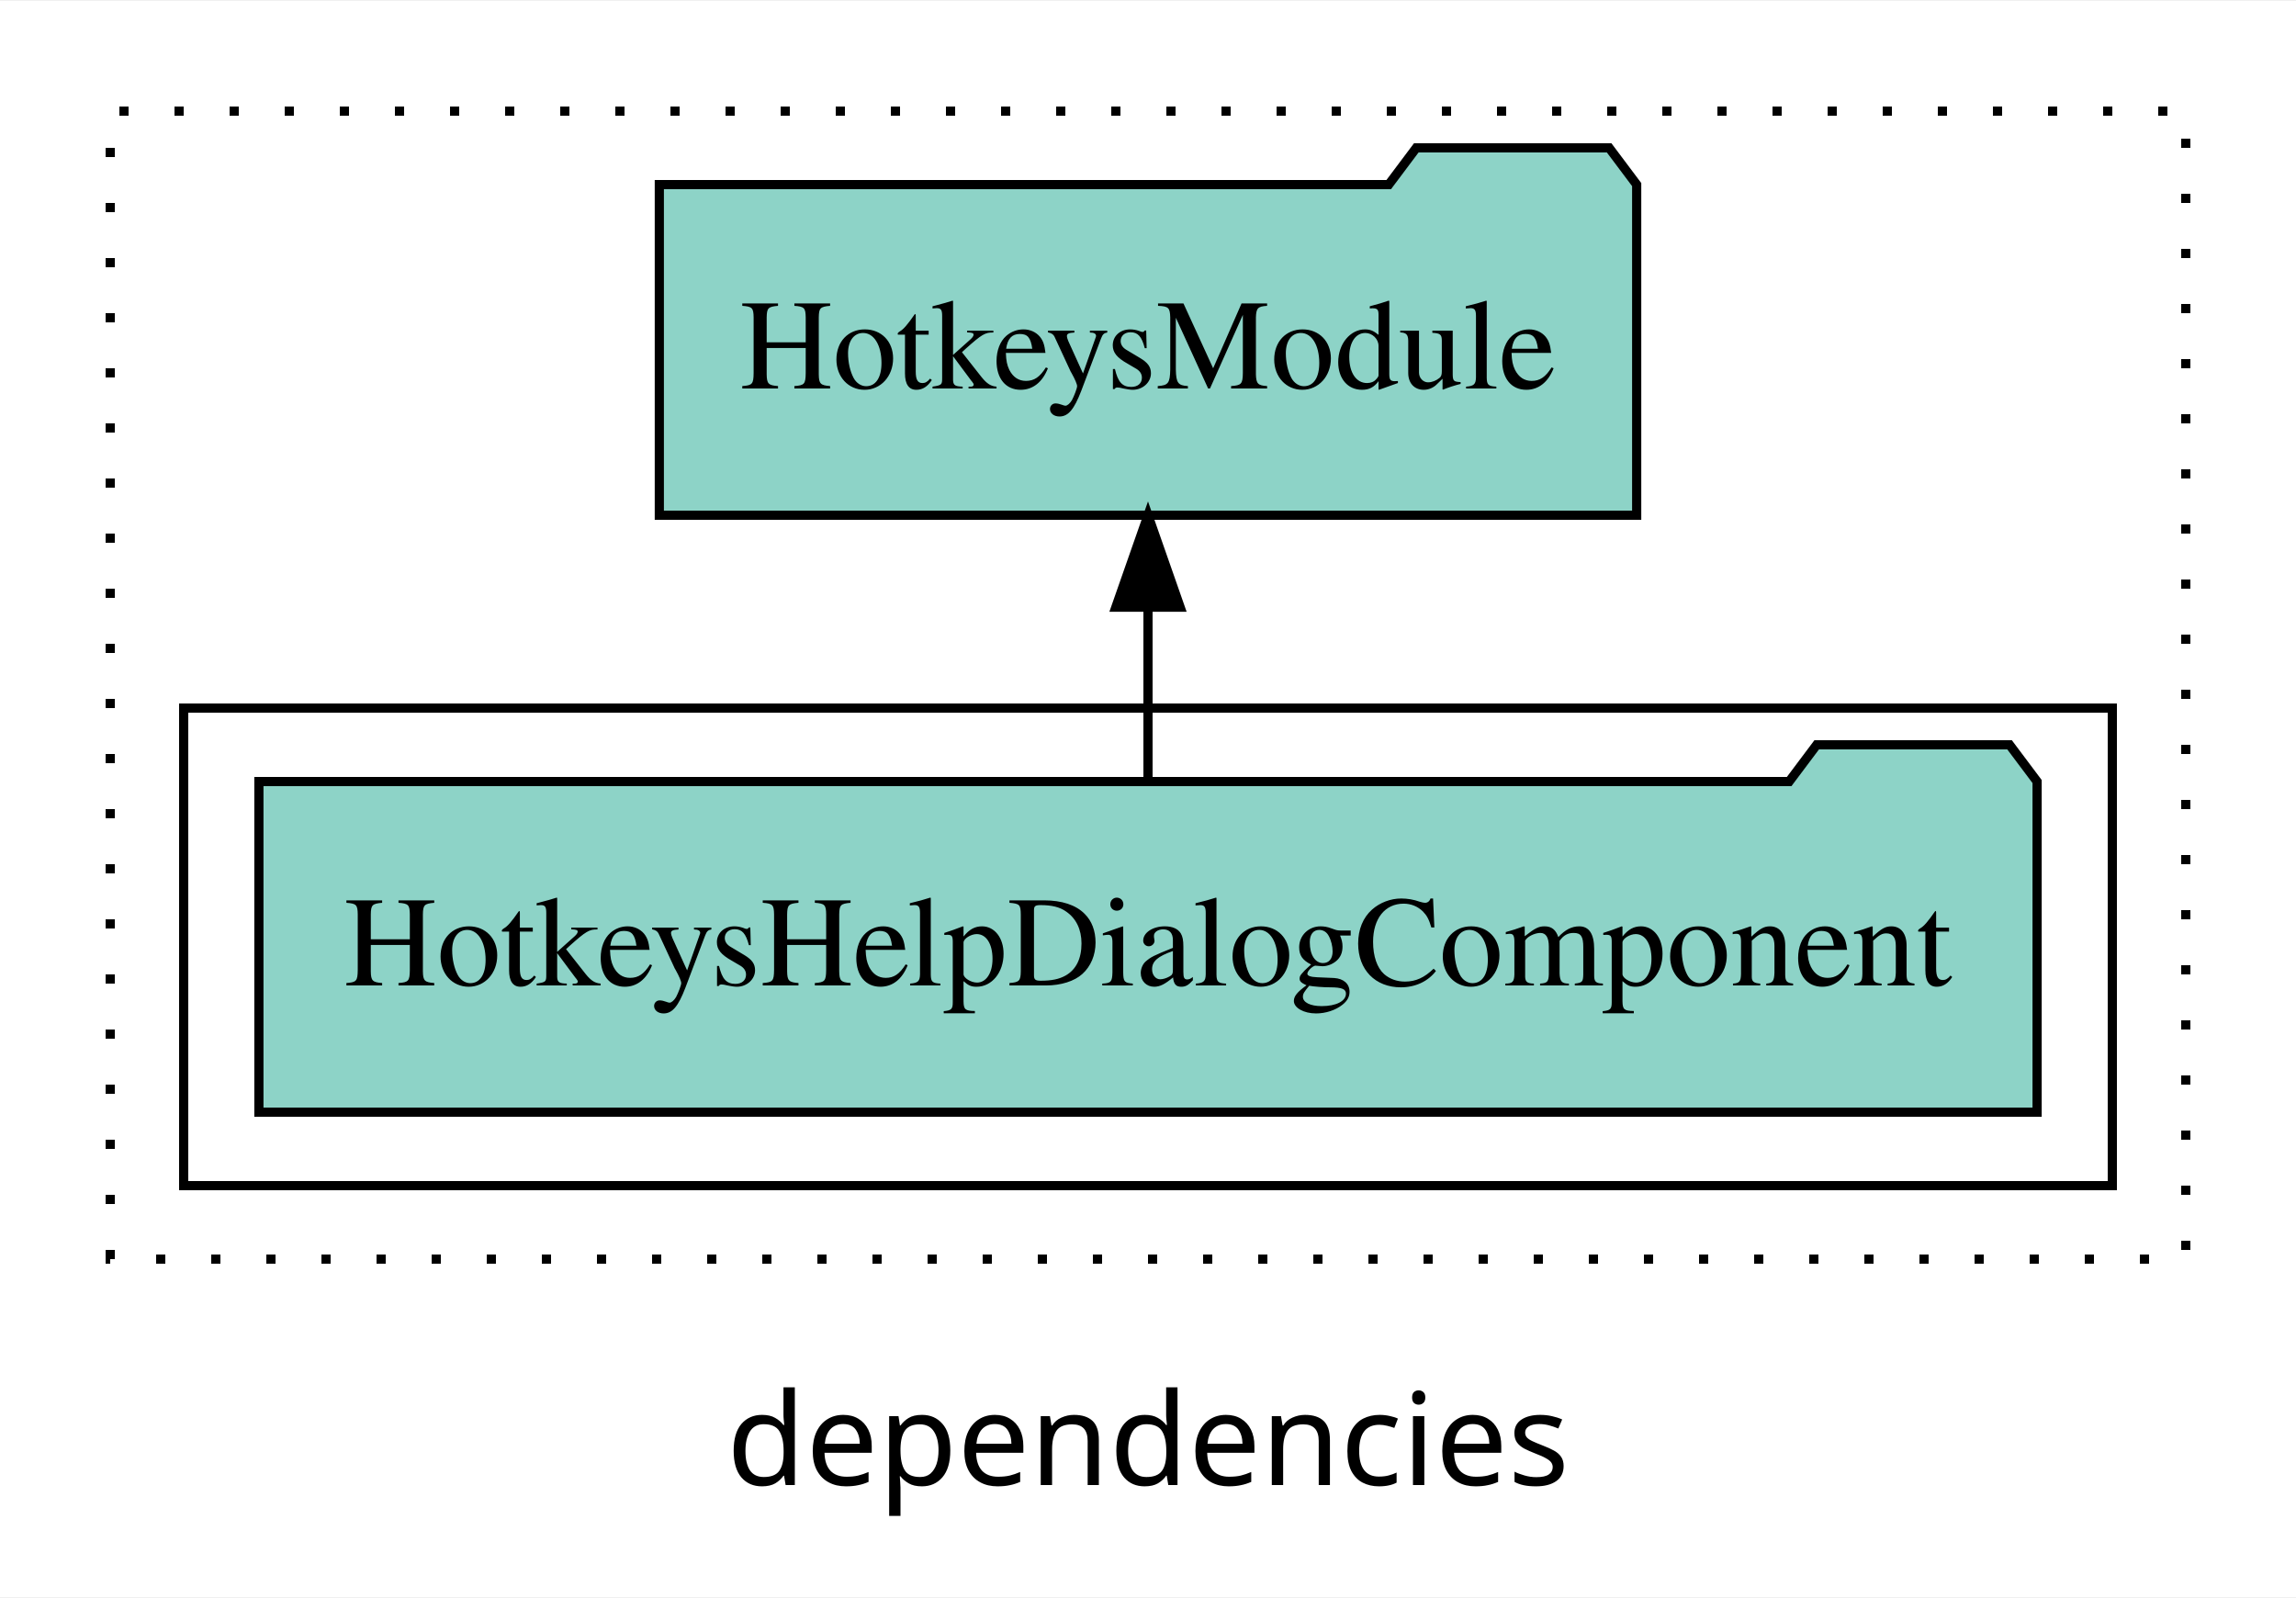
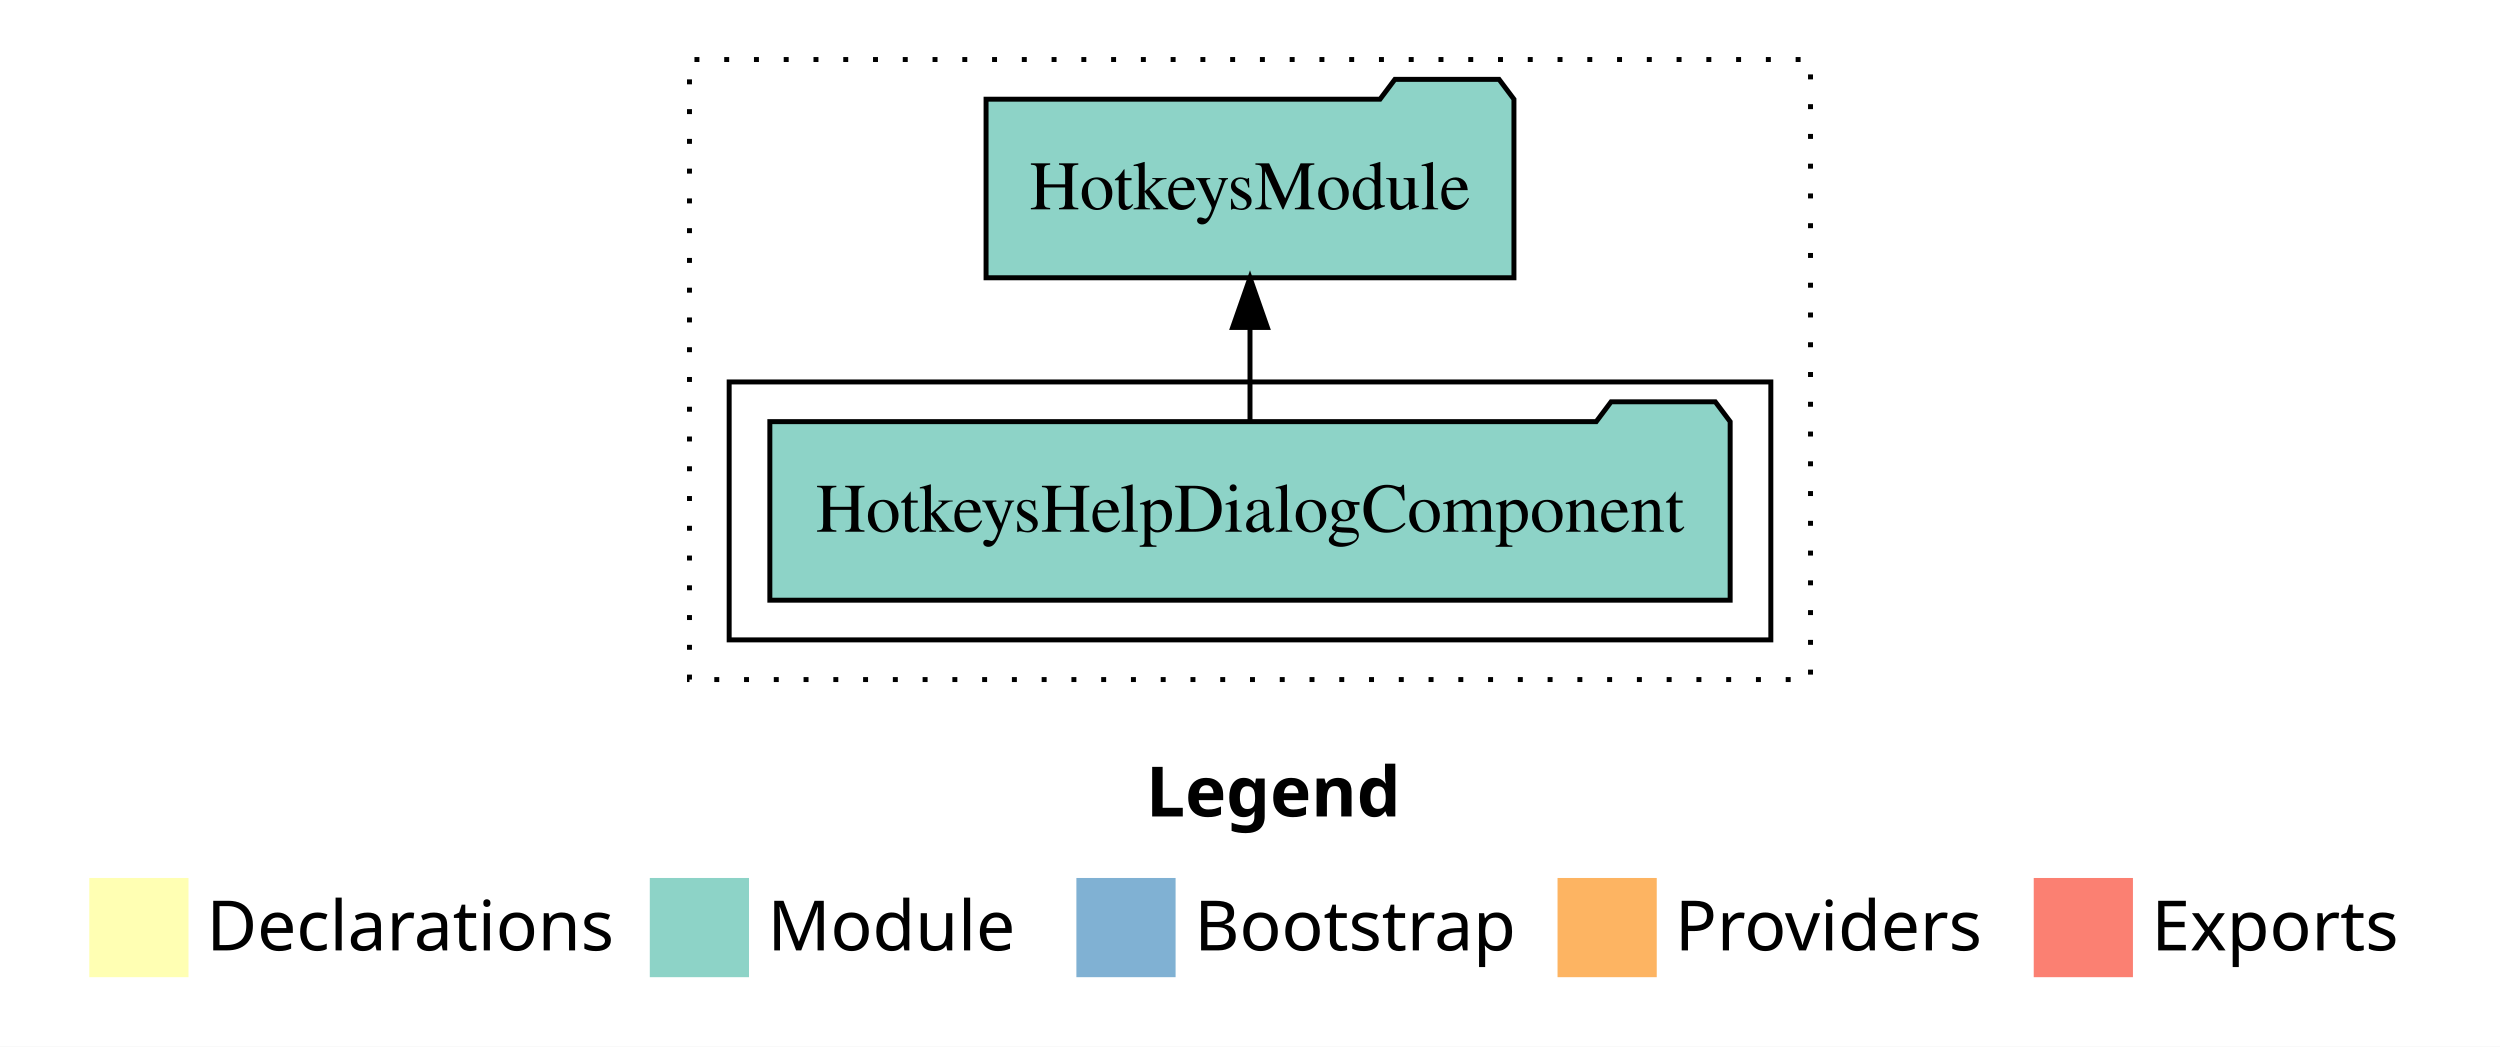
- <svg xmlns="http://www.w3.org/2000/svg" width="250pt" height="174pt" viewBox="0.00 0.00 250.00 173.80">
-   <g id="graph0" class="graph" transform="scale(1 1) rotate(0) translate(4 169.8)">
-     <polygon fill="white" stroke="transparent" points="-4,4 -4,-169.8 246,-169.8 246,4 -4,4" />
-     <text text-anchor="middle" x="121" y="-8.2" font-family="sans-serif" font-size="14.00">dependencies</text>
+ <svg xmlns="http://www.w3.org/2000/svg" width="504pt" height="211pt" viewBox="0.00 0.00 504.00 211.00">
+   <g id="graph0" class="graph" transform="scale(1 1) rotate(0) translate(4 207)">
+     <polygon fill="white" stroke="transparent" points="-4,4 -4,-207 500,-207 500,4 -4,4" />
+     <text text-anchor="start" x="227.01" y="-42.4" font-family="Times-12" font-weight="bold" font-size="14.00">Legend</text>
+     <polygon fill="#ffffb3" stroke="transparent" points="14,-10 14,-30 34,-30 34,-10 14,-10" />
+     <text text-anchor="start" x="37.63" y="-15.4" font-family="Times-12" font-size="14.00">  Declarations</text>
+     <polygon fill="#8dd3c7" stroke="transparent" points="127,-10 127,-30 147,-30 147,-10 127,-10" />
+     <text text-anchor="start" x="150.73" y="-15.4" font-family="Times-12" font-size="14.00">  Module</text>
+     <polygon fill="#80b1d3" stroke="transparent" points="213,-10 213,-30 233,-30 233,-10 213,-10" />
+     <text text-anchor="start" x="236.78" y="-15.4" font-family="Times-12" font-size="14.00">  Bootstrap</text>
+     <polygon fill="#fdb462" stroke="transparent" points="310,-10 310,-30 330,-30 330,-10 310,-10" />
+     <text text-anchor="start" x="333.67" y="-15.4" font-family="Times-12" font-size="14.00">  Providers</text>
+     <polygon fill="#fb8072" stroke="transparent" points="406,-10 406,-30 426,-30 426,-10 406,-10" />
+     <text text-anchor="start" x="429.73" y="-15.4" font-family="Times-12" font-size="14.00">  Exports</text>
    <g id="clust1" class="cluster">
-       <polygon fill="none" stroke="black" stroke-dasharray="1,5" points="8,-32.8 8,-157.8 234,-157.8 234,-32.8 8,-32.8" />
+       <polygon fill="none" stroke="black" stroke-dasharray="1,5" points="135,-70 135,-195 361,-195 361,-70 135,-70" />
    </g>
    <g id="clust3" class="cluster">
-       <polygon fill="none" stroke="black" points="16,-40.8 16,-92.8 226,-92.8 226,-40.8 16,-40.8" />
+       <polygon fill="none" stroke="black" points="143,-78 143,-130 353,-130 353,-78 143,-78" />
    </g>
    <g id="node1" class="node">
-       <polygon fill="#8dd3c7" stroke="black" points="217.81,-84.8 214.81,-88.8 193.81,-88.8 190.81,-84.8 24.19,-84.8 24.19,-48.8 217.81,-48.8 217.81,-84.8" />
-       <text text-anchor="middle" x="121" y="-62.6" font-family="Times,serif" font-size="14.00">HotkeysHelpDialogComponent</text>
+       <polygon fill="#8dd3c7" stroke="black" points="344.8,-122 341.8,-126 320.8,-126 317.8,-122 151.2,-122 151.2,-86 344.8,-86 344.8,-122" />
+       <text text-anchor="middle" x="248" y="-99.8" font-family="Times,serif" font-size="14.00">HotkeysHelpDialogComponent</text>
    </g>
    <g id="node2" class="node">
-       <polygon fill="#8dd3c7" stroke="black" points="174.21,-149.8 171.21,-153.8 150.21,-153.8 147.21,-149.8 67.79,-149.8 67.79,-113.8 174.21,-113.8 174.21,-149.8" />
-       <text text-anchor="middle" x="121" y="-127.6" font-family="Times,serif" font-size="14.00">HotkeysModule</text>
+       <polygon fill="#8dd3c7" stroke="black" points="301.21,-187 298.21,-191 277.21,-191 274.21,-187 194.79,-187 194.79,-151 301.21,-151 301.21,-187" />
+       <text text-anchor="middle" x="248" y="-164.8" font-family="Times,serif" font-size="14.00">HotkeysModule</text>
    </g>
    <g id="edge1" class="edge">
-       <path fill="none" stroke="black" d="M121,-84.91C121,-84.91 121,-103.79 121,-103.79" />
-       <polygon fill="black" stroke="black" points="117.5,-103.79 121,-113.79 124.5,-103.79 117.5,-103.79" />
+       <path fill="none" stroke="black" d="M248,-122.11C248,-122.11 248,-140.99 248,-140.99" />
+       <polygon fill="black" stroke="black" points="244.5,-140.99 248,-150.99 251.5,-140.99 244.5,-140.99" />
    </g>
  </g>
</svg>
